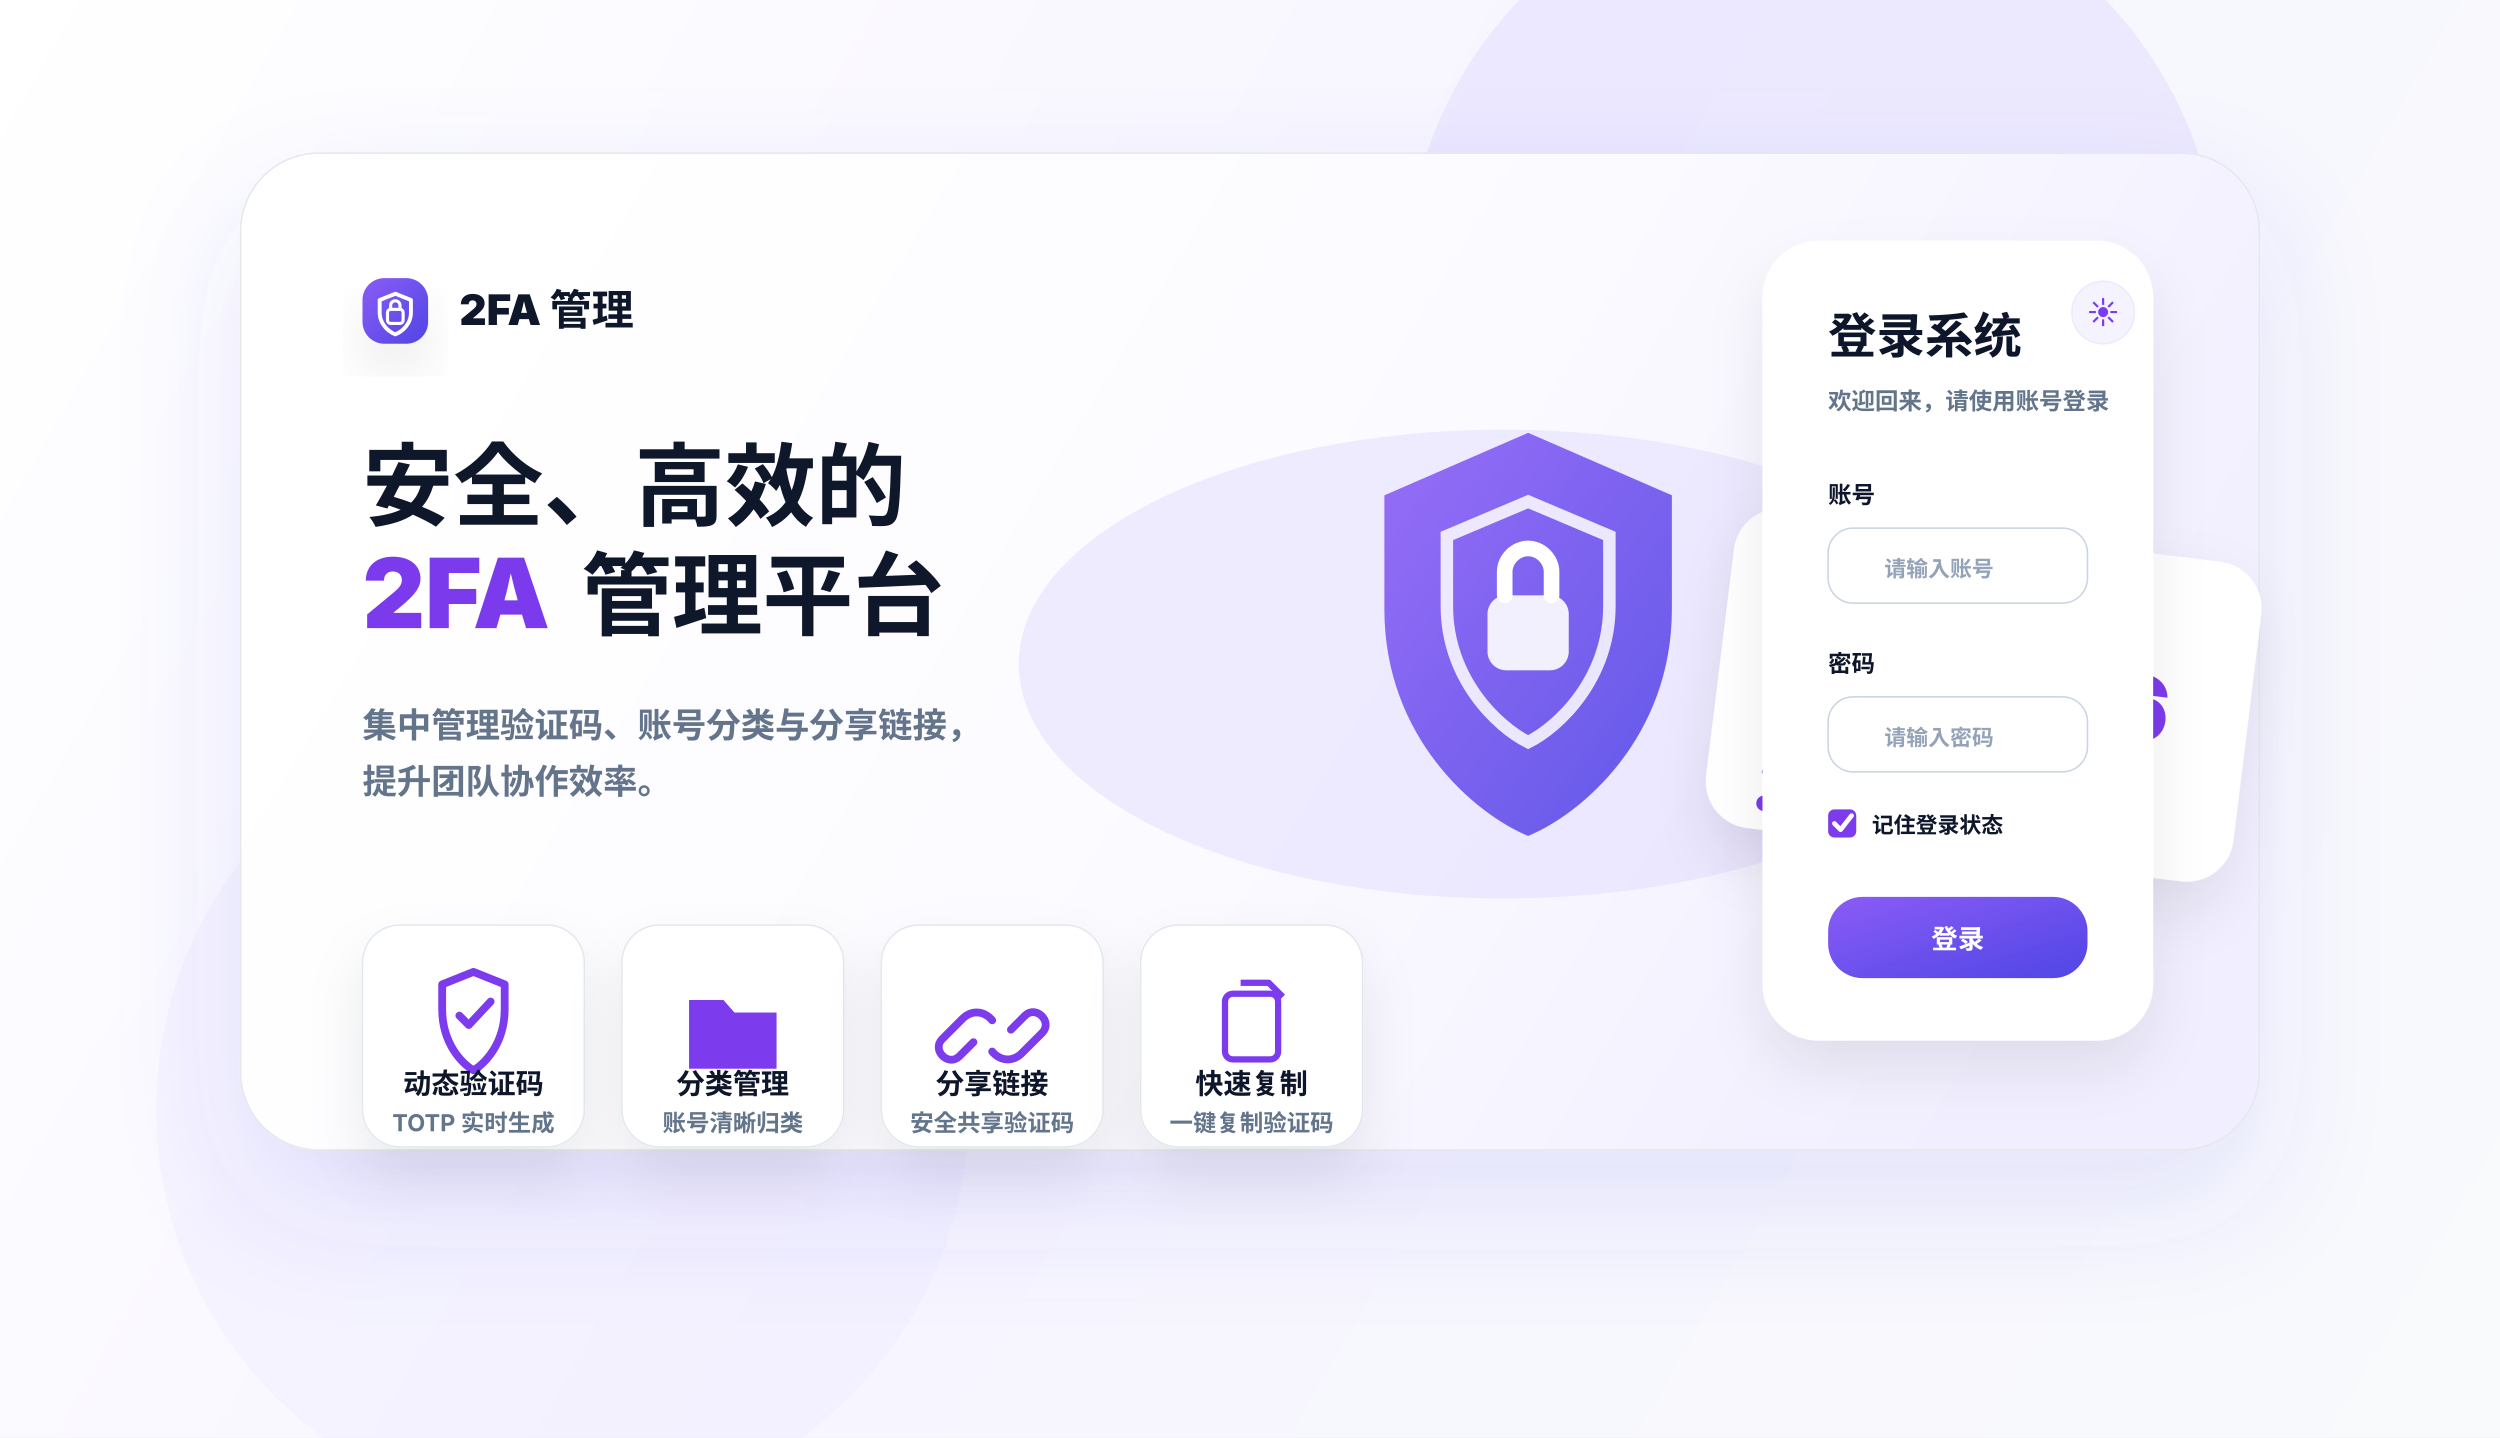
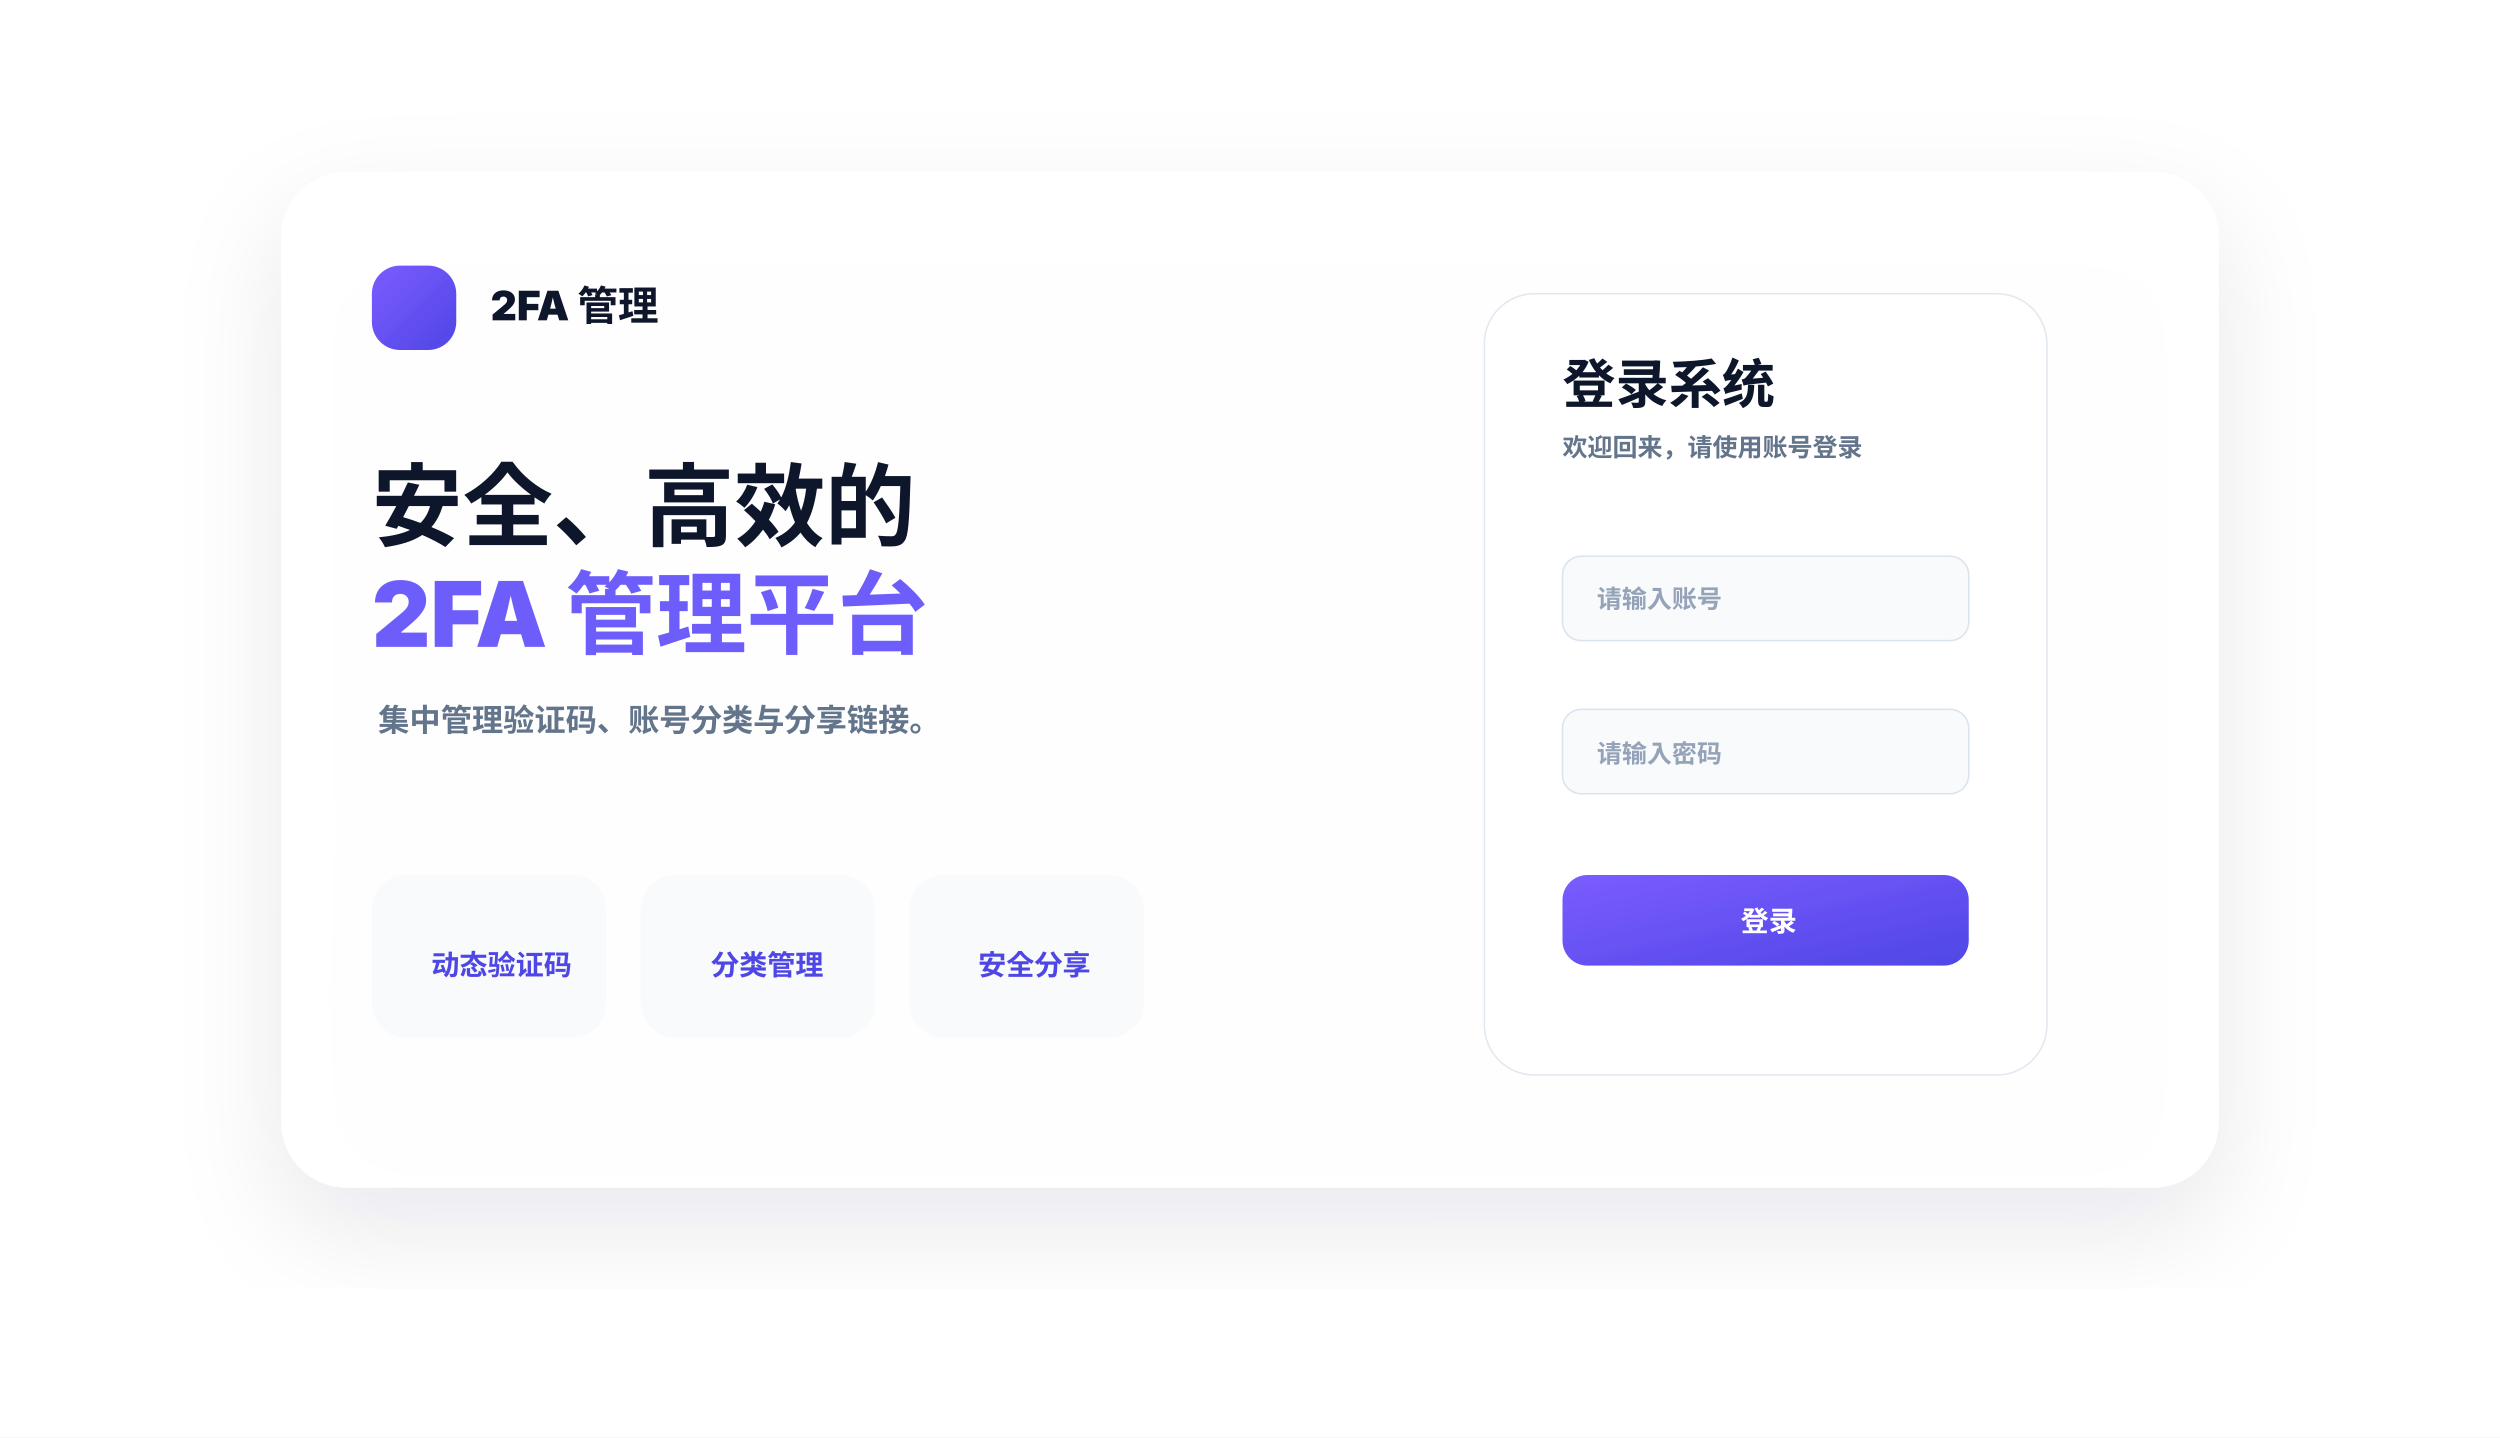
<svg xmlns="http://www.w3.org/2000/svg" width="1600" height="920" viewBox="0 0 1600 920" fill="none" role="img" aria-labelledby="title desc">
  <defs>
-     <linearGradient id="page" x1="0" y1="0" x2="1600" y2="920" gradientUnits="userSpaceOnUse">
+     <linearGradient id="bg" x1="0" y1="0" x2="1600" y2="920">
      <stop stop-color="#FFFFFF" />
-       <stop offset="0.48" stop-color="#F7F5FF" />
-       <stop offset="1" stop-color="#F8FAFC" />
+       <stop offset="1" stop-color="#F3F5FF" />
    </linearGradient>
-     <linearGradient id="purple" x1="0" y1="0" x2="1" y2="1">
-       <stop stop-color="#8B5CF6" />
+     <linearGradient id="p" x1="0" y1="0" x2="1" y2="1">
+       <stop stop-color="#7C5CFF" />
      <stop offset="1" stop-color="#4F46E5" />
    </linearGradient>
-     <linearGradient id="card" x1="340" y1="120" x2="1280" y2="690" gradientUnits="userSpaceOnUse">
-       <stop stop-color="#FFFFFF" />
-       <stop offset="0.55" stop-color="#FBFAFF" />
-       <stop offset="1" stop-color="#F1EEFF" />
-     </linearGradient>
-     <filter id="softShadow" x="-20%" y="-20%" width="140%" height="150%" color-interpolation-filters="sRGB">
-       <feDropShadow dx="0" dy="35" stdDeviation="40" flood-color="#4F46E5" flood-opacity="0.12" />
-     </filter>
-     <filter id="cardShadow" x="-30%" y="-30%" width="160%" height="180%" color-interpolation-filters="sRGB">
-       <feDropShadow dx="0" dy="18" stdDeviation="18" flood-color="#0F172A" flood-opacity="0.08" />
+     <filter id="s">
+       <feDropShadow dx="0" dy="26" stdDeviation="34" flood-color="#0F172A" flood-opacity=".10" />
    </filter>
  </defs>
-   <rect width="1600" height="920" fill="url(#page)" />
-   <circle cx="1160" cy="180" r="260" fill="#DDD6FE" opacity="0.42" />
-   <circle cx="360" cy="710" r="260" fill="#EDE9FE" opacity="0.38" />
-   <rect x="154" y="98" width="1292" height="638" rx="50" fill="url(#card)" stroke="#E5E7EB" filter="url(#softShadow)" />
-   <g transform="translate(232 178)">
-     <rect width="42" height="42" rx="14" fill="url(#purple)" filter="url(#cardShadow)" />
-     <path d="M21 10L31 14V22C31 29 26 34 21 36C16 34 11 29 11 22V14L21 10Z" stroke="white" stroke-width="2.5" stroke-linejoin="round" />
-     <rect x="16" y="20" width="10" height="9" rx="2" stroke="white" stroke-width="2" />
-     <path d="M18 20V17.5C18 15.8 19.3 14.5 21 14.5C22.7 14.5 24 15.8 24 17.5V20" stroke="white" stroke-width="2" />
-     <text x="62" y="30" fill="#0F172A" font-family="Inter, Arial, sans-serif" font-size="27" font-weight="850">2FA 管理</text>
-   </g>
-   <text x="232" y="332" fill="#0F172A" font-family="Inter, Arial, sans-serif" font-size="58" font-weight="900">安全、高效的</text>
-   <text x="232" y="402" fill="#7C3AED" font-family="Inter, Arial, sans-serif" font-size="62" font-weight="950">2FA</text>
-   <text x="372" y="402" fill="#0F172A" font-family="Inter, Arial, sans-serif" font-size="58" font-weight="900">管理平台</text>
-   <text x="232" y="472" fill="#64748B" font-family="Inter, Arial, sans-serif" font-size="22" font-weight="650">集中管理验证码、账号分类与分享链接，</text>
-   <text x="232" y="508" fill="#64748B" font-family="Inter, Arial, sans-serif" font-size="22" font-weight="650">提升团队协作效率。</text>
-   <g transform="translate(232 592)">
-     <g filter="url(#cardShadow)">
-       <rect width="142" height="142" rx="24" fill="white" stroke="#E2E8F0" />
-       <path d="M71 30L91 38V54C91 76 78 89 71 93C64 89 51 76 51 54V38L71 30Z" stroke="#7C3AED" stroke-width="5" stroke-linejoin="round" />
-       <path d="M62 58L68 64L82 49" stroke="#7C3AED" stroke-width="5" stroke-linecap="round" stroke-linejoin="round" />
-       <text x="71" y="108" text-anchor="middle" fill="#0F172A" font-family="Inter, Arial, sans-serif" font-size="18" font-weight="850">动态验证码</text>
-       <text x="71" y="132" text-anchor="middle" fill="#64748B" font-family="Inter, Arial, sans-serif" font-size="15" font-weight="650">TOTP 实时生成</text>
-     </g>
-     <g transform="translate(166 0)" filter="url(#cardShadow)">
-       <rect width="142" height="142" rx="24" fill="white" stroke="#E2E8F0" />
-       <path d="M45 48H65L72 56H99V92H43V48H45Z" fill="#7C3AED" />
-       <text x="71" y="108" text-anchor="middle" fill="#0F172A" font-family="Inter, Arial, sans-serif" font-size="18" font-weight="850">分类管理</text>
-       <text x="71" y="132" text-anchor="middle" fill="#64748B" font-family="Inter, Arial, sans-serif" font-size="15" font-weight="650">账号清晰归类</text>
-     </g>
-     <g transform="translate(332 0)" filter="url(#cardShadow)">
-       <rect width="142" height="142" rx="24" fill="white" stroke="#E2E8F0" />
-       <path d="M59 75L50 84C43 91 32 80 39 73L52 60C58 54 66 55 71 61" stroke="#7C3AED" stroke-width="5" stroke-linecap="round" />
-       <path d="M83 67L92 58C99 51 110 62 103 69L90 82C84 88 76 87 71 81" stroke="#7C3AED" stroke-width="5" stroke-linecap="round" />
-       <text x="71" y="108" text-anchor="middle" fill="#0F172A" font-family="Inter, Arial, sans-serif" font-size="18" font-weight="850">分享链接</text>
-       <text x="71" y="132" text-anchor="middle" fill="#64748B" font-family="Inter, Arial, sans-serif" font-size="15" font-weight="650">安全共享验证码</text>
-     </g>
-     <g transform="translate(498 0)" filter="url(#cardShadow)">
-       <rect width="142" height="142" rx="24" fill="white" stroke="#E2E8F0" />
-       <rect x="54" y="44" width="34" height="42" rx="5" stroke="#7C3AED" stroke-width="4" />
-       <path d="M64 37H82L91 46" stroke="#7C3AED" stroke-width="4" stroke-linejoin="round" />
-       <text x="71" y="108" text-anchor="middle" fill="#0F172A" font-family="Inter, Arial, sans-serif" font-size="18" font-weight="850">快速复制</text>
-       <text x="71" y="132" text-anchor="middle" fill="#64748B" font-family="Inter, Arial, sans-serif" font-size="15" font-weight="650">一键复制验证码</text>
-     </g>
-   </g>
-   <g transform="translate(764 205)">
-     <ellipse cx="198" cy="220" rx="310" ry="150" fill="#DDD6FE" opacity="0.45" />
-     <path d="M214 72L306 112V185C306 267 248 316 214 330C180 316 122 267 122 185V112L214 72Z" fill="url(#purple)" opacity="0.88" />
-     <path d="M214 116L266 138V183C266 229 234 260 214 270C194 260 162 229 162 183V138L214 116Z" stroke="white" stroke-opacity="0.85" stroke-width="8" />
-     <rect x="188" y="176" width="52" height="48" rx="12" fill="white" opacity="0.9" />
-     <path d="M199 176V161C199 153 206 146 214 146C222 146 229 153 229 161V176" stroke="white" stroke-width="10" stroke-linecap="round" />
-     <g transform="rotate(7 420 198)" filter="url(#cardShadow)">
-       <rect x="340" y="126" width="340" height="206" rx="30" fill="white" />
-       <text x="374" y="176" fill="#64748B" font-family="Inter, Arial, sans-serif" font-size="18" font-weight="850">TOTP 验证码</text>
-       <text x="374" y="246" fill="#7C3AED" font-family="Inter, Arial, sans-serif" font-size="58" font-weight="950" letter-spacing="4">123 456</text>
-       <text x="374" y="296" fill="#8B5CF6" font-family="Inter, Arial, sans-serif" font-size="18" font-weight="750">26</text>
-       <rect x="374" y="310" width="238" height="10" rx="5" fill="#E9D5FF" />
-       <rect x="374" y="310" width="148" height="10" rx="5" fill="#7C3AED" />
-     </g>
-   </g>
-   <g transform="translate(1128 154)" filter="url(#cardShadow)">
-     <rect width="250" height="512" rx="36" fill="white" />
-     <circle cx="218" cy="46" r="20" fill="#F5F3FF" stroke="#EDE9FE" />
-     <text x="218" y="53" text-anchor="middle" fill="#7C3AED" font-family="Inter, Arial, sans-serif" font-size="20">☀</text>
-     <text x="42" y="72" fill="#0F172A" font-family="Inter, Arial, sans-serif" font-size="31" font-weight="900">登录系统</text>
-     <text x="42" y="108" fill="#64748B" font-family="Inter, Arial, sans-serif" font-size="15" font-weight="700">欢迎回来，请使用账号登录</text>
-     <text x="42" y="168" fill="#0F172A" font-family="Inter, Arial, sans-serif" font-size="15" font-weight="850">账号</text>
-     <rect x="42" y="184" width="166" height="48" rx="16" fill="#FFFFFF" stroke="#CBD5E1" />
-     <text x="78" y="215" fill="#94A3B8" font-family="Inter, Arial, sans-serif" font-size="14" font-weight="650">请输入账号</text>
-     <text x="42" y="276" fill="#0F172A" font-family="Inter, Arial, sans-serif" font-size="15" font-weight="850">密码</text>
-     <rect x="42" y="292" width="166" height="48" rx="16" fill="#FFFFFF" stroke="#CBD5E1" />
-     <text x="78" y="323" fill="#94A3B8" font-family="Inter, Arial, sans-serif" font-size="14" font-weight="650">请输入密码</text>
-     <rect x="42" y="364" width="18" height="18" rx="4" fill="#7C3AED" />
-     <path d="M46 373L50 377L57 368" stroke="white" stroke-width="3" stroke-linecap="round" stroke-linejoin="round" />
-     <text x="70" y="379" fill="#0F172A" font-family="Inter, Arial, sans-serif" font-size="14" font-weight="750">记住登录状态</text>
-     <rect x="42" y="420" width="166" height="52" rx="22" fill="url(#purple)" />
-     <text x="125" y="453" text-anchor="middle" fill="white" font-family="Inter, Arial, sans-serif" font-size="17" font-weight="900">登录</text>
+   <rect width="1600" height="920" fill="url(#bg)" />
+   <g filter="url(#s)">
+     <rect x="180" y="110" width="1240" height="650" rx="42" fill="#fff" opacity=".92" />
+     <rect x="238" y="170" width="54" height="54" rx="18" fill="url(#p)" />
+     <text x="314" y="205" fill="#0F172A" font-family="Inter, Arial, sans-serif" font-size="26" font-weight="900">2FA 管理</text>
+     <text x="238" y="345" fill="#0F172A" font-family="Inter, Arial, sans-serif" font-size="58" font-weight="950">安全、高效的</text>
+     <text x="238" y="414" fill="#6D5DFB" font-family="Inter, Arial, sans-serif" font-size="58" font-weight="950">2FA 管理平台</text>
+     <text x="242" y="468" fill="#64748B" font-family="Inter, Arial, sans-serif" font-size="20" font-weight="700">集中管理验证码、账号分类与分享链接。</text>
+     <rect x="238" y="560" width="150" height="104" rx="22" fill="#F8FAFC" />
+     <text x="276" y="624" fill="#4F46E5" font-family="Inter, Arial, sans-serif" font-size="18" font-weight="900">动态验证码</text>
+     <rect x="410" y="560" width="150" height="104" rx="22" fill="#F8FAFC" />
+     <text x="455" y="624" fill="#4F46E5" font-family="Inter, Arial, sans-serif" font-size="18" font-weight="900">分类管理</text>
+     <rect x="582" y="560" width="150" height="104" rx="22" fill="#F8FAFC" />
+     <text x="626" y="624" fill="#4F46E5" font-family="Inter, Arial, sans-serif" font-size="18" font-weight="900">安全分享</text>
+     <rect x="950" y="188" width="360" height="500" rx="32" fill="#fff" stroke="#E2E8F0" />
+     <text x="1000" y="258" fill="#0F172A" font-family="Inter, Arial, sans-serif" font-size="34" font-weight="950">登录系统</text>
+     <text x="1000" y="292" fill="#64748B" font-family="Inter, Arial, sans-serif" font-size="16" font-weight="700">欢迎回来，请使用账号登录</text>
+     <rect x="1000" y="356" width="260" height="54" rx="12" fill="#F8FAFC" stroke="#DBE3EE" />
+     <text x="1022" y="389" fill="#94A3B8" font-family="Inter, Arial, sans-serif" font-size="16" font-weight="700">请输入账号</text>
+     <rect x="1000" y="454" width="260" height="54" rx="12" fill="#F8FAFC" stroke="#DBE3EE" />
+     <text x="1022" y="488" fill="#94A3B8" font-family="Inter, Arial, sans-serif" font-size="16" font-weight="700">请输入密码</text>
+     <rect x="1000" y="560" width="260" height="58" rx="16" fill="url(#p)" />
+     <text x="1114" y="596" fill="#fff" font-family="Inter, Arial, sans-serif" font-size="18" font-weight="900">登录</text>
  </g>
</svg>
